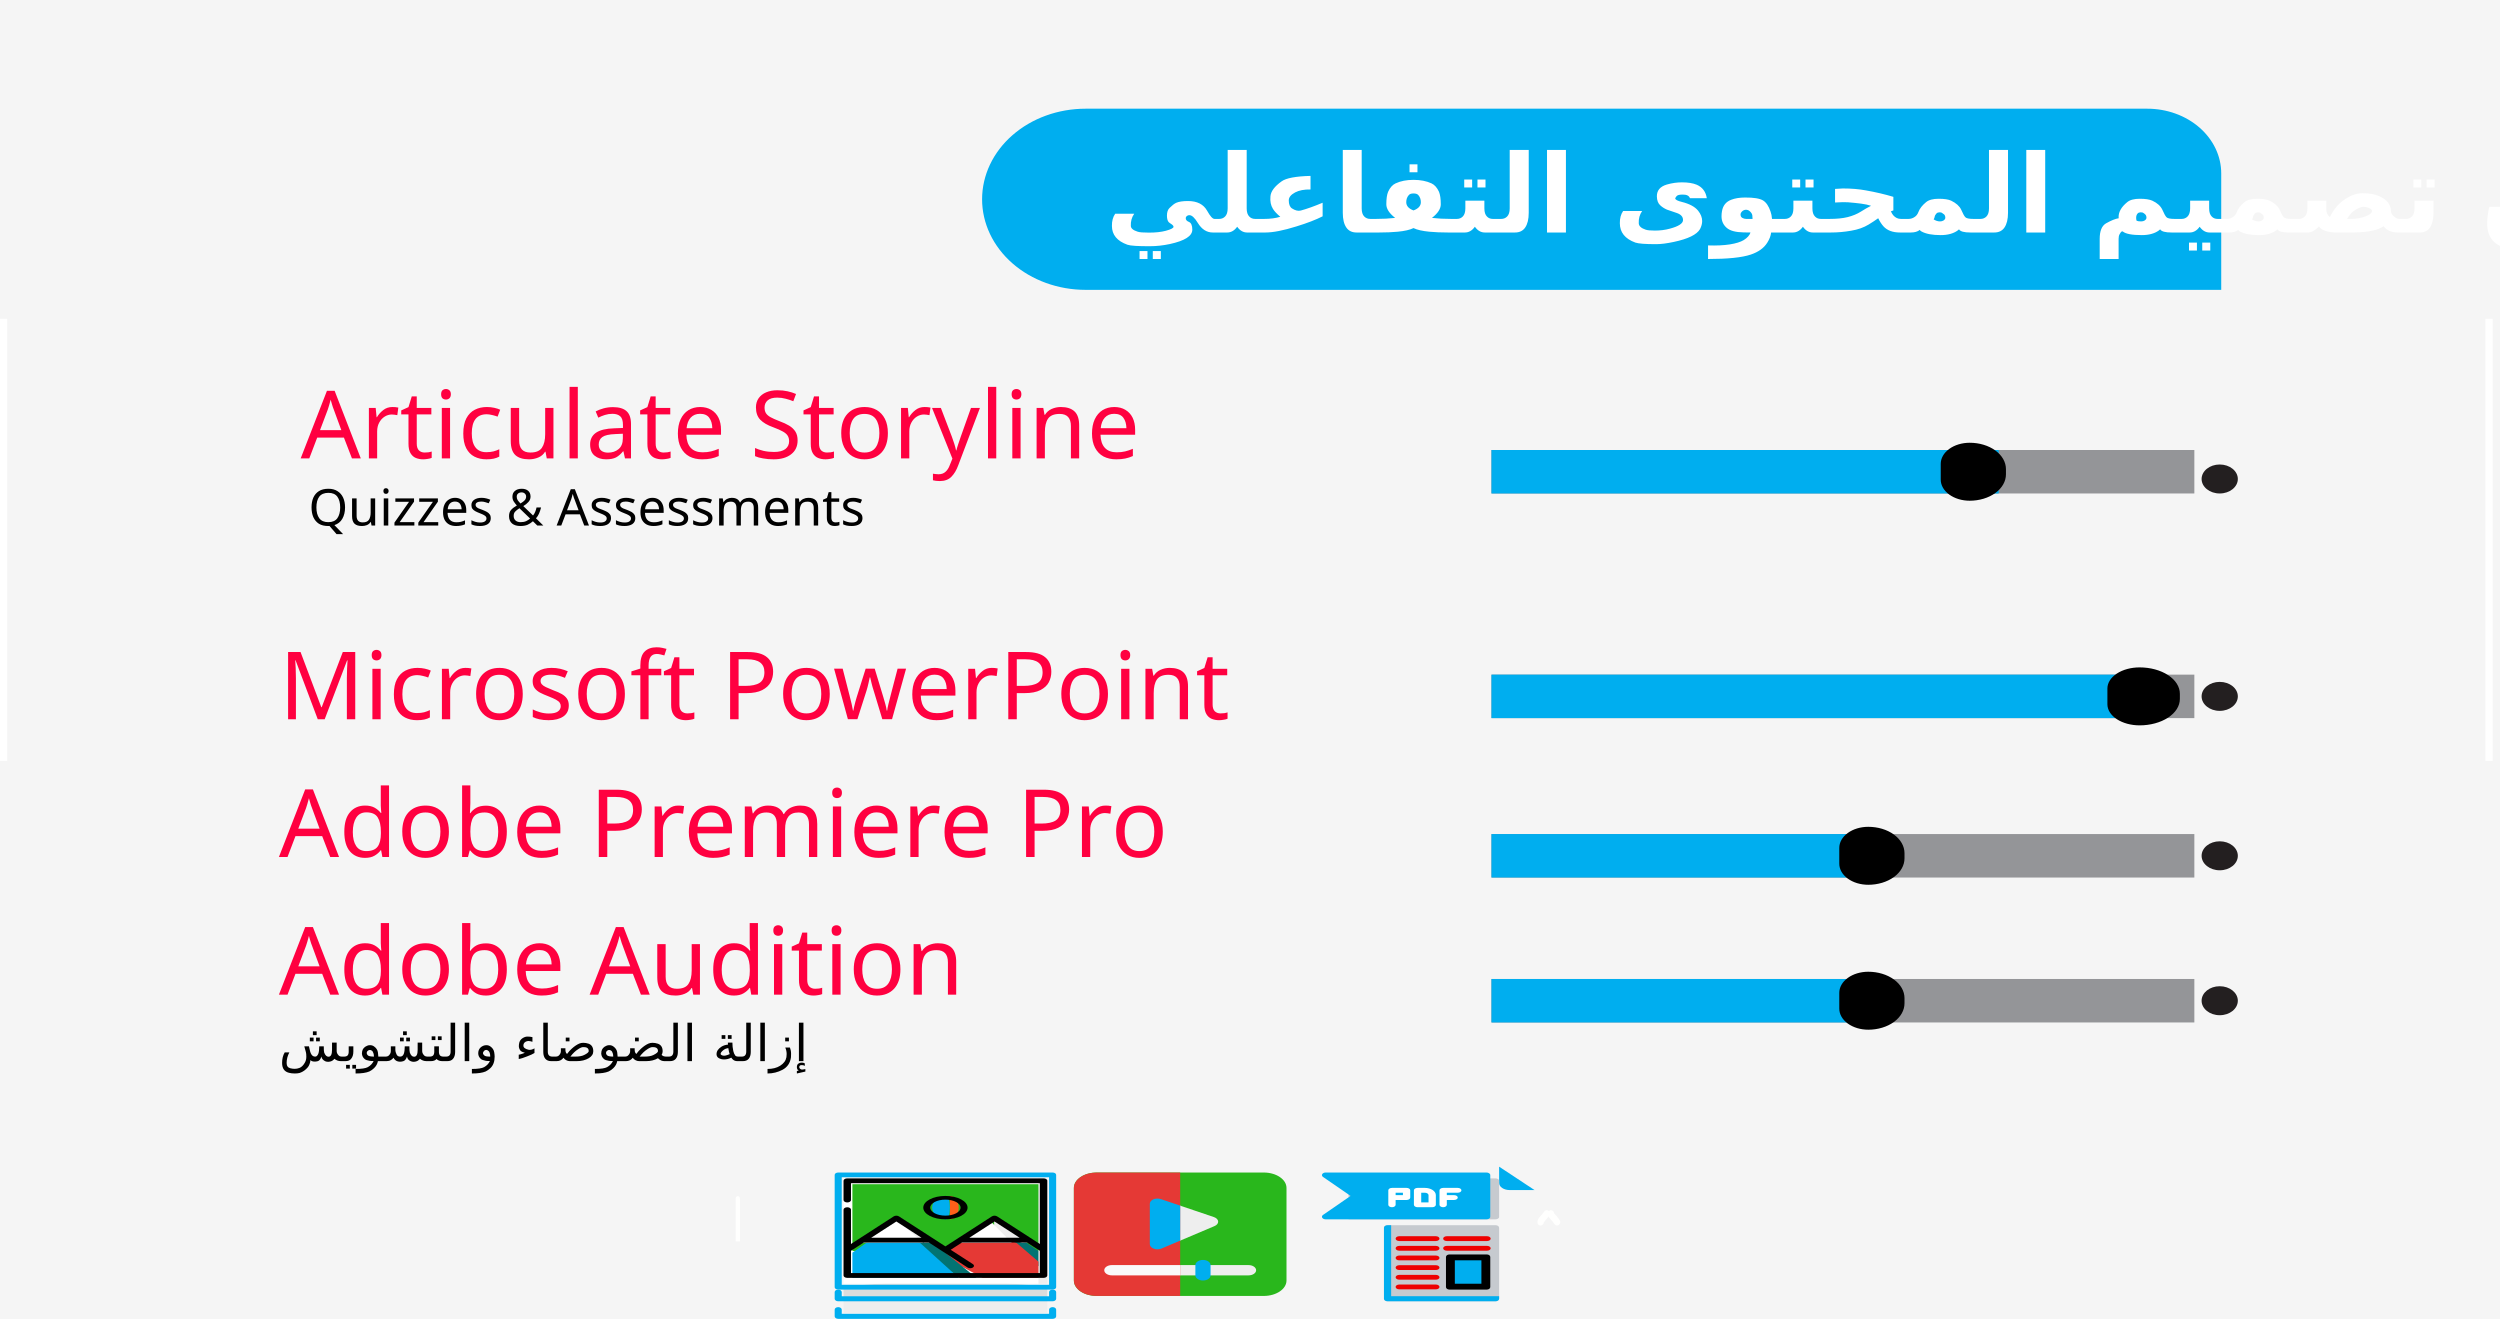
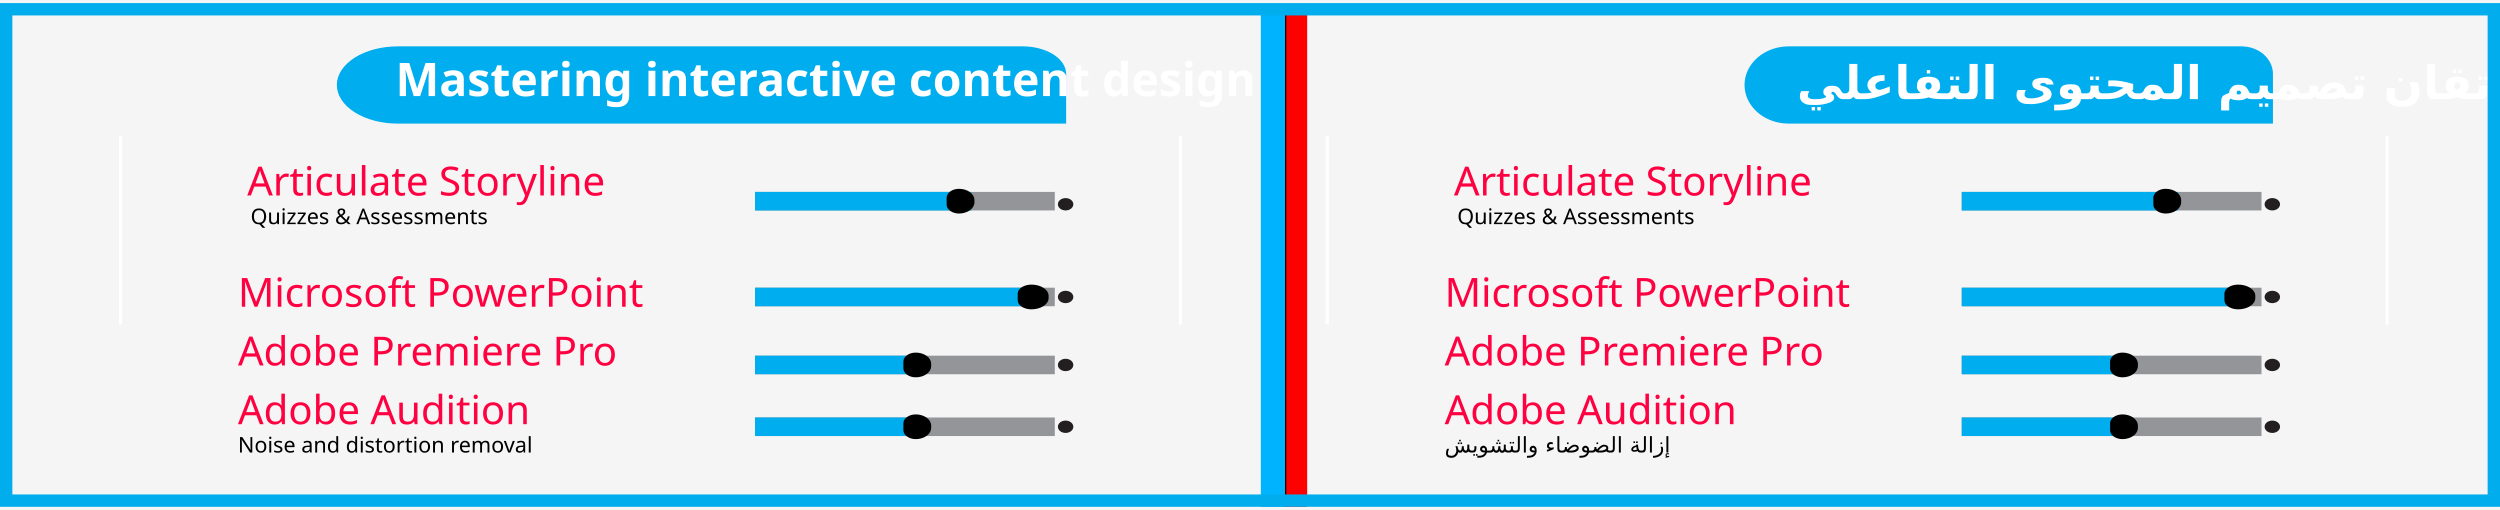
- <svg xmlns="http://www.w3.org/2000/svg" width="345" height="182" viewBox="0 0 345 182" fill="none">
-   <rect width="345" height="182" fill="#F5F5F5" />
-   <path d="M149.815 15H296.325C297.665 15 298.992 15.231 300.23 15.68C301.468 16.128 302.593 16.786 303.541 17.615C304.488 18.444 305.24 19.429 305.753 20.512C306.265 21.595 306.529 22.756 306.529 23.929V40H149.815C146.026 40 142.392 38.683 139.713 36.339C137.034 33.995 135.529 30.815 135.529 27.5C135.529 24.185 137.034 21.005 139.713 18.661C142.392 16.317 146.026 15 149.815 15Z" fill="#00AEEF" />
+ <svg xmlns="http://www.w3.org/2000/svg" width="809" height="165" viewBox="0 0 809 165" fill="none">
+   <rect width="809" height="165" fill="#F5F5F5" />
+   <path d="M578.815 15H725.325C726.665 15 727.992 15.231 729.23 15.68C730.468 16.128 731.593 16.786 732.541 17.615C733.488 18.444 734.24 19.429 734.753 20.512C735.265 21.595 735.529 22.756 735.529 23.929V40H578.815C575.026 40 571.392 38.683 568.713 36.339C566.034 33.995 564.529 30.815 564.529 27.5C564.529 24.185 566.034 21.005 568.713 18.661C571.392 16.317 575.026 15 578.815 15Z" fill="#00AEEF" />
  <text fill="white" xml:space="preserve" style="white-space: pre" font-family="Harmattan" font-size="15" font-weight="bold" letter-spacing="0em">
-     <tspan x="152.492" y="32.087">اتقان تصميم المحتوى التفاعلي</tspan>
+     <tspan x="581.492" y="32.087">اتقان تصميم المحتوى التفاعلي</tspan>
  </text>
  <g filter="url(#filter0_d_0_1)">
    <mask id="path-3-inside-1_0_1" fill="white">
-       <path d="M307.492 1H51.492H307.492Z" />
+       <path d="M736.492 1H480.492H736.492Z" />
    </mask>
-     <path d="M307.492 1H51.492H307.492Z" fill="#231F20" />
-     <path d="M307.492 1H51.492H307.492Z" stroke="black" stroke-width="0.6" mask="url(#path-3-inside-1_0_1)" />
+     <path d="M736.492 1H480.492H736.492Z" fill="#231F20" />
+     <path d="M736.492 1H480.492H736.492Z" stroke="black" stroke-width="0.6" mask="url(#path-3-inside-1_0_1)" />
  </g>
-   <path d="M306.321 68.1C307.702 68.1 308.821 67.204 308.821 66.1C308.821 64.995 307.702 64.1 306.321 64.1C304.94 64.1 303.821 64.995 303.821 66.1C303.821 67.204 304.94 68.1 306.321 68.1Z" fill="#231F20" />
-   <path d="M306.321 98.1C307.702 98.1 308.821 97.204 308.821 96.1C308.821 94.995 307.702 94.1 306.321 94.1C304.94 94.1 303.821 94.995 303.821 96.1C303.821 97.204 304.94 98.1 306.321 98.1Z" fill="#231F20" />
-   <path d="M306.321 120.1C307.702 120.1 308.821 119.204 308.821 118.1C308.821 116.995 307.702 116.1 306.321 116.1C304.94 116.1 303.821 116.995 303.821 118.1C303.821 119.204 304.94 120.1 306.321 120.1Z" fill="#231F20" />
-   <path d="M306.321 140.1C307.702 140.1 308.821 139.204 308.821 138.1C308.821 136.995 307.702 136.1 306.321 136.1C304.94 136.1 303.821 136.995 303.821 138.1C303.821 139.204 304.94 140.1 306.321 140.1Z" fill="#231F20" />
-   <path d="M302.821 93.1H205.821V99.1H302.821V93.1Z" fill="#949598" />
-   <path d="M302.821 115.1H205.821V121.1H302.821V115.1Z" fill="#949598" />
-   <path d="M302.821 135.1H205.821V141.1H302.821V135.1Z" fill="#949598" />
-   <path d="M302.821 62.1H205.821V68.1H302.821V62.1Z" fill="#949598" />
-   <path d="M297.821 93.1H205.821V99.1H297.821V93.1Z" fill="#00AEEF" />
-   <path d="M258.821 115.1H205.821V121.1H258.821V115.1Z" fill="#00AEEF" />
-   <path d="M258.821 135.1H205.821V141.1H258.821V135.1Z" fill="#00AEEF" />
-   <path d="M275.821 62.1H205.821V68.1H275.821V62.1Z" fill="#00AEEF" />
-   <path d="M295.265 92.1C296.739 92.1 298.152 92.483 299.194 93.166C300.236 93.848 300.821 94.774 300.821 95.74V96.457C300.821 96.935 300.678 97.409 300.399 97.85C300.12 98.293 299.711 98.694 299.195 99.032C298.679 99.371 298.067 99.639 297.392 99.822C296.718 100.005 295.995 100.1 295.265 100.1C294.681 100.1 294.103 100.024 293.564 99.878C293.024 99.731 292.534 99.516 292.121 99.246C291.708 98.975 291.381 98.653 291.158 98.3C290.935 97.946 290.82 97.567 290.821 97.184V95.012C290.821 94.239 291.289 93.499 292.123 92.953C292.956 92.406 294.087 92.1 295.265 92.1Z" fill="black" />
-   <path d="M257.821 114.1C259.147 114.1 260.419 114.483 261.356 115.166C262.294 115.848 262.821 116.774 262.821 117.74V118.457C262.821 118.935 262.692 119.409 262.441 119.851C262.19 120.293 261.822 120.694 261.358 121.032C260.893 121.371 260.342 121.639 259.735 121.822C259.128 122.005 258.478 122.1 257.821 122.1C257.295 122.1 256.775 122.024 256.289 121.878C255.804 121.731 255.362 121.516 254.991 121.246C254.619 120.975 254.325 120.653 254.124 120.3C253.923 119.946 253.82 119.567 253.821 119.184V117.012C253.821 116.239 254.242 115.499 254.992 114.953C255.743 114.406 256.76 114.1 257.821 114.1Z" fill="black" />
-   <path d="M257.821 134.1C259.147 134.1 260.419 134.483 261.356 135.166C262.294 135.848 262.821 136.774 262.821 137.74V138.457C262.821 138.935 262.692 139.409 262.441 139.851C262.19 140.293 261.822 140.694 261.358 141.032C260.893 141.371 260.342 141.639 259.735 141.822C259.128 142.005 258.478 142.1 257.821 142.1C257.295 142.1 256.775 142.024 256.289 141.878C255.804 141.731 255.362 141.516 254.991 141.246C254.619 140.975 254.325 140.653 254.124 140.3C253.923 139.946 253.82 139.567 253.821 139.184V137.012C253.821 136.239 254.242 135.499 254.992 134.953C255.743 134.406 256.76 134.1 257.821 134.1Z" fill="black" />
-   <path d="M271.821 61.1C273.147 61.1 274.419 61.483 275.356 62.166C276.294 62.848 276.821 63.774 276.821 64.74V65.457C276.821 65.935 276.692 66.409 276.441 66.85C276.19 67.293 275.822 67.694 275.358 68.032C274.893 68.371 274.342 68.639 273.735 68.822C273.128 69.005 272.478 69.1 271.821 69.1C271.295 69.1 270.775 69.024 270.289 68.878C269.804 68.731 269.362 68.516 268.991 68.246C268.619 67.975 268.325 67.653 268.124 67.3C267.923 66.946 267.82 66.567 267.821 66.184V64.012C267.821 63.239 268.242 62.499 268.992 61.953C269.743 61.406 270.76 61.1 271.821 61.1Z" fill="black" />
+   <path d="M735.321 68.1C736.702 68.1 737.821 67.204 737.821 66.1C737.821 64.995 736.702 64.1 735.321 64.1C733.94 64.1 732.821 64.995 732.821 66.1C732.821 67.204 733.94 68.1 735.321 68.1Z" fill="#231F20" />
+   <path d="M735.321 98.1C736.702 98.1 737.821 97.204 737.821 96.1C737.821 94.995 736.702 94.1 735.321 94.1C733.94 94.1 732.821 94.995 732.821 96.1C732.821 97.204 733.94 98.1 735.321 98.1Z" fill="#231F20" />
+   <path d="M735.321 120.1C736.702 120.1 737.821 119.204 737.821 118.1C737.821 116.995 736.702 116.1 735.321 116.1C733.94 116.1 732.821 116.995 732.821 118.1C732.821 119.204 733.94 120.1 735.321 120.1Z" fill="#231F20" />
+   <path d="M735.321 140.1C736.702 140.1 737.821 139.204 737.821 138.1C737.821 136.995 736.702 136.1 735.321 136.1C733.94 136.1 732.821 136.995 732.821 138.1C732.821 139.204 733.94 140.1 735.321 140.1Z" fill="#231F20" />
+   <path d="M731.821 93.1H634.821V99.1H731.821V93.1Z" fill="#949598" />
+   <path d="M731.821 115.1H634.821V121.1H731.821V115.1Z" fill="#949598" />
+   <path d="M731.821 135.1H634.821V141.1H731.821V135.1Z" fill="#949598" />
+   <path d="M731.821 62.1H634.821V68.1H731.821V62.1Z" fill="#949598" />
+   <path d="M726.821 93.1H634.821V99.1H726.821V93.1Z" fill="#00AEEF" />
+   <path d="M687.821 115.1H634.821V121.1H687.821V115.1Z" fill="#00AEEF" />
+   <path d="M687.821 135.1H634.821V141.1H687.821V135.1Z" fill="#00AEEF" />
+   <path d="M704.821 62.1H634.821V68.1H704.821V62.1Z" fill="#00AEEF" />
+   <path d="M724.265 92.1C725.739 92.1 727.152 92.483 728.194 93.166C729.236 93.848 729.821 94.774 729.821 95.74V96.457C729.821 96.935 729.678 97.409 729.399 97.85C729.12 98.293 728.711 98.694 728.195 99.032C727.679 99.371 727.067 99.639 726.392 99.822C725.718 100.005 724.995 100.1 724.265 100.1C723.681 100.1 723.103 100.024 722.564 99.878C722.024 99.731 721.534 99.516 721.121 99.246C720.708 98.975 720.381 98.653 720.158 98.3C719.935 97.946 719.82 97.567 719.821 97.184V95.012C719.821 94.239 720.289 93.499 721.123 92.953C721.956 92.406 723.087 92.1 724.265 92.1Z" fill="black" />
+   <path d="M686.821 114.1C688.147 114.1 689.419 114.483 690.356 115.166C691.294 115.848 691.821 116.774 691.821 117.74V118.457C691.821 118.935 691.692 119.409 691.441 119.851C691.19 120.293 690.822 120.694 690.358 121.032C689.893 121.371 689.342 121.639 688.735 121.822C688.128 122.005 687.478 122.1 686.821 122.1C686.295 122.1 685.775 122.024 685.289 121.878C684.804 121.731 684.362 121.516 683.991 121.246C683.619 120.975 683.325 120.653 683.124 120.3C682.923 119.946 682.82 119.567 682.821 119.184V117.012C682.821 116.239 683.242 115.499 683.992 114.953C684.743 114.406 685.76 114.1 686.821 114.1Z" fill="black" />
+   <path d="M686.821 134.1C688.147 134.1 689.419 134.483 690.356 135.166C691.294 135.848 691.821 136.774 691.821 137.74V138.457C691.821 138.935 691.692 139.409 691.441 139.851C691.19 140.293 690.822 140.694 690.358 141.032C689.893 141.371 689.342 141.639 688.735 141.822C688.128 142.005 687.478 142.1 686.821 142.1C686.295 142.1 685.775 142.024 685.289 141.878C684.804 141.731 684.362 141.516 683.991 141.246C683.619 140.975 683.325 140.653 683.124 140.3C682.923 139.946 682.82 139.567 682.821 139.184V137.012C682.821 136.239 683.242 135.499 683.992 134.953C684.743 134.406 685.76 134.1 686.821 134.1Z" fill="black" />
+   <path d="M700.821 61.1C702.147 61.1 703.419 61.483 704.356 62.166C705.294 62.848 705.821 63.774 705.821 64.74V65.457C705.821 65.935 705.692 66.409 705.441 66.85C705.19 67.293 704.822 67.694 704.358 68.032C703.893 68.371 703.342 68.639 702.735 68.822C702.128 69.005 701.478 69.1 700.821 69.1C700.295 69.1 699.775 69.024 699.289 68.878C698.804 68.731 698.362 68.516 697.991 68.246C697.619 67.975 697.325 67.653 697.124 67.3C696.923 66.946 696.82 66.567 696.821 66.184V64.012C696.821 63.239 697.242 62.499 697.992 61.953C698.743 61.406 699.76 61.1 700.821 61.1Z" fill="black" />
  <text fill="#FF0040" xml:space="preserve" style="white-space: pre" font-family="Bahij TheSansArabic" font-size="13" font-weight="500" letter-spacing="0em">
-     <tspan x="38.492" y="99.261">Microsoft PowerPoint</tspan>
+     <tspan x="467.492" y="99.261">Microsoft PowerPoint</tspan>
  </text>
  <text fill="#FF0040" xml:space="preserve" style="white-space: pre" font-family="Bahij TheSansArabic" font-size="13" font-weight="500" letter-spacing="0em">
-     <tspan x="38.492" y="118.261">Adobe Premiere Pro</tspan>
+     <tspan x="467.492" y="118.261">Adobe Premiere Pro</tspan>
  </text>
  <text fill="#FF0040" xml:space="preserve" style="white-space: pre" font-family="Bahij TheSansArabic" font-size="13" font-weight="500" letter-spacing="0em">
-     <tspan x="38.492" y="137.261">Adobe Audition</tspan>
+     <tspan x="467.492" y="137.261">Adobe Audition</tspan>
  </text>
  <text fill="#FF0040" xml:space="preserve" style="white-space: pre" font-family="Bahij TheSansArabic" font-size="13" font-weight="500" letter-spacing="0em">
-     <tspan x="41.492" y="63.261">Articulate Storyline</tspan>
+     <tspan x="470.492" y="63.261">Articulate Storyline</tspan>
  </text>
  <text fill="black" xml:space="preserve" style="white-space: pre" font-family="Bahij TheSansArabic" font-size="7" font-weight="500" letter-spacing="0em">
-     <tspan x="42.572" y="72.525">Quizzes &amp; Assessments</tspan>
+     <tspan x="471.572" y="72.525">Quizzes &amp; Assessments</tspan>
  </text>
  <text fill="black" xml:space="preserve" style="white-space: pre" font-family="Harmattan" font-size="7" font-weight="500" letter-spacing="0em">
-     <tspan x="38.492" y="146.441">إزالة الضوضاء والتشويش</tspan>
+     <tspan x="467.492" y="146.441">إزالة الضوضاء والتشويش</tspan>
  </text>
-   <path d="M214.46 167.364C214.404 167.11 214.157 166.952 213.927 167.013C213.79 167.074 213.686 167.162 213.627 167.264C213.568 167.366 213.558 167.477 213.598 167.583L213.641 167.771L214.072 167.661L213.645 167.775C213.66 167.852 213.698 167.926 213.757 167.993C213.798 168.045 213.851 168.103 213.909 168.171C214.133 168.405 214.331 168.649 214.504 168.902C214.634 169.124 214.906 169.191 215.109 169.052C215.217 168.961 215.286 168.853 215.31 168.738C215.334 168.624 215.314 168.507 215.25 168.4C215.048 168.092 214.811 167.794 214.54 167.51C214.499 167.465 214.493 167.487 214.484 167.48L214.46 167.364Z" fill="#FFFFFE" />
-   <path d="M213.034 168.758C212.978 169.012 212.731 169.17 212.501 169.109C211.947 168.968 212.176 168.284 212.478 167.953C212.703 167.719 212.901 167.475 213.073 167.222C213.204 167 213.476 166.933 213.679 167.072C213.787 167.164 213.856 167.272 213.88 167.386C213.904 167.501 213.883 167.617 213.82 167.724C213.638 168.034 213.063 168.574 213.028 168.758H213.034Z" fill="#FFFFFE" />
-   <path d="M174.393 161.808H151.339C149.602 161.808 148.195 162.761 148.195 163.937V176.711C148.195 177.886 149.602 178.84 151.339 178.84H174.393C176.13 178.84 177.537 177.886 177.537 176.711V163.937C177.537 162.761 176.13 161.808 174.393 161.808Z" fill="#29B71C" />
-   <path d="M172.297 176.001H153.434C153.156 176.001 152.89 175.927 152.693 175.793C152.497 175.66 152.386 175.48 152.386 175.292C152.386 175.103 152.497 174.923 152.693 174.79C152.89 174.657 153.156 174.582 153.434 174.582H172.297C172.575 174.582 172.842 174.657 173.038 174.79C173.235 174.923 173.345 175.103 173.345 175.292C173.345 175.48 173.235 175.66 173.038 175.793C172.842 175.927 172.575 176.001 172.297 176.001Z" fill="#EEEEEE" />
-   <path d="M166.01 176.711C165.732 176.711 165.466 176.636 165.269 176.503C165.073 176.37 164.962 176.189 164.962 176.001V174.582C164.962 174.394 165.073 174.213 165.269 174.08C165.466 173.947 165.732 173.872 166.01 173.872C166.288 173.872 166.555 173.947 166.751 174.08C166.948 174.213 167.058 174.394 167.058 174.582V176.001C167.058 176.189 166.948 176.37 166.751 176.503C166.555 176.636 166.288 176.711 166.01 176.711Z" fill="#00AEEF" />
-   <path d="M167.53 167.96L160.194 165.476C160.035 165.422 159.857 165.396 159.679 165.401C159.5 165.406 159.327 165.442 159.174 165.505C159.022 165.569 158.896 165.657 158.809 165.763C158.721 165.868 158.675 165.987 158.675 166.108V171.7C158.676 171.827 158.727 171.95 158.823 172.059C158.919 172.168 159.056 172.257 159.219 172.317C159.371 172.379 159.545 172.411 159.722 172.41C159.919 172.41 160.111 172.373 160.278 172.303L167.613 169.195C167.772 169.128 167.902 169.033 167.988 168.921C168.075 168.809 168.116 168.683 168.106 168.556C168.096 168.431 168.038 168.31 167.936 168.206C167.835 168.101 167.695 168.016 167.53 167.96Z" fill="#EEEEEE" />
-   <path d="M151.339 161.808C150.505 161.808 149.705 162.032 149.116 162.431C148.526 162.83 148.195 163.372 148.195 163.937V176.711C148.195 177.275 148.526 177.817 149.116 178.216C149.705 178.615 150.505 178.84 151.339 178.84H162.866V161.808H151.339Z" fill="#E53935" />
-   <path d="M153.434 174.582C153.156 174.582 152.89 174.657 152.693 174.79C152.497 174.923 152.386 175.103 152.386 175.292C152.386 175.48 152.497 175.66 152.693 175.793C152.89 175.927 153.156 176.001 153.434 176.001H162.866V174.582H153.434Z" fill="#FAFAFA" />
-   <path d="M160.194 165.476C160.035 165.422 159.857 165.396 159.679 165.401C159.5 165.406 159.327 165.442 159.174 165.505C159.022 165.569 158.896 165.657 158.809 165.763C158.721 165.868 158.675 165.987 158.675 166.108V171.7C158.676 171.827 158.727 171.95 158.823 172.059C158.919 172.168 159.056 172.257 159.219 172.317C159.371 172.379 159.545 172.411 159.722 172.41C159.919 172.41 160.111 172.373 160.278 172.303L162.866 171.203V166.378L160.194 165.476Z" fill="#00AEEF" />
-   <path d="M208.347 164.231H211.77L206.88 161V163.262C206.88 163.797 207.537 164.231 208.347 164.231Z" fill="#00AEEF" />
-   <path d="M206.347 162.615H186.095V168.269H206.347C206.641 168.269 206.879 168.128 206.879 167.955V162.929C206.879 162.756 206.641 162.615 206.347 162.615Z" fill="#C6CACF" />
-   <path d="M205.136 168.269H182.95C182.486 168.269 182.253 167.883 182.582 167.656L186.381 165.038L182.582 162.42C182.253 162.194 182.486 161.808 182.95 161.808H205.136C205.424 161.808 205.657 161.968 205.657 162.167V167.91C205.657 168.108 205.424 168.269 205.136 168.269Z" fill="#00AEEF" />
-   <path d="M194.109 163.93H192.091C191.812 163.93 191.586 164.079 191.586 164.263V166.263C191.586 166.447 191.812 166.597 192.091 166.597C192.37 166.597 192.596 166.447 192.596 166.263V165.596H194.109C194.388 165.596 194.614 165.447 194.614 165.263V164.263C194.614 164.079 194.388 163.93 194.109 163.93ZM193.605 164.93H192.596V164.596H193.605V164.93Z" fill="white" />
-   <path d="M196.632 163.93H195.623C195.345 163.93 195.119 164.079 195.119 164.263V166.263C195.119 166.447 195.345 166.597 195.623 166.597H197.642C197.92 166.597 198.146 166.447 198.146 166.263V164.93C198.146 164.378 197.467 163.93 196.632 163.93ZM197.137 165.93H196.128V164.596H196.632C196.911 164.596 197.137 164.746 197.137 164.93L197.137 165.93Z" fill="white" />
-   <path d="M201.174 163.93H199.155C198.877 163.93 198.651 164.079 198.651 164.263V166.263C198.651 166.447 198.877 166.597 199.155 166.597C199.434 166.597 199.66 166.447 199.66 166.263V165.596H200.669C200.948 165.596 201.174 165.447 201.174 165.263C201.174 165.079 200.948 164.93 200.669 164.93H199.66V164.596H201.174C201.452 164.596 201.678 164.447 201.678 164.263C201.678 164.079 201.452 163.93 201.174 163.93Z" fill="white" />
-   <path d="M206.383 179.577H191.483C191.208 179.577 190.986 179.42 190.986 179.227V169.427C190.986 169.234 191.208 169.077 191.483 169.077H206.383C206.657 169.077 206.88 169.234 206.88 169.427V179.227C206.88 179.42 206.657 179.577 206.383 179.577Z" fill="#C6CACF" />
-   <path d="M191.979 178.877V169.077H191.483C191.208 169.077 190.986 169.234 190.986 169.427V179.227C190.986 179.42 191.208 179.577 191.483 179.577H206.383C206.657 179.577 206.88 179.42 206.88 179.227V178.877H191.979Z" fill="#00AEEF" />
-   <path d="M205.187 177.961H200.014C199.755 177.961 199.544 177.806 199.544 177.615V173.461C199.544 173.27 199.755 173.115 200.014 173.115H205.187C205.447 173.115 205.657 173.27 205.657 173.461V177.615C205.657 177.806 205.446 177.961 205.187 177.961Z" fill="black" />
-   <path d="M204.434 173.923H200.767V177.154H204.434V173.923Z" fill="#00AEEF" />
-   <path d="M205.21 171.263H199.66C199.381 171.263 199.155 171.114 199.155 170.93C199.155 170.746 199.381 170.597 199.66 170.597H205.21C205.489 170.597 205.715 170.746 205.715 170.93C205.715 171.114 205.489 171.263 205.21 171.263Z" fill="#EF0000" />
-   <path d="M205.21 172.597H199.66C199.381 172.597 199.155 172.448 199.155 172.264C199.155 172.08 199.381 171.931 199.66 171.931H205.21C205.489 171.931 205.715 172.08 205.715 172.264C205.715 172.448 205.489 172.597 205.21 172.597Z" fill="#EF0000" />
-   <path d="M198.146 171.263H193.1C192.821 171.263 192.595 171.114 192.595 170.93C192.595 170.746 192.821 170.597 193.1 170.597H198.146C198.424 170.597 198.65 170.746 198.65 170.93C198.65 171.114 198.424 171.263 198.146 171.263Z" fill="#EF0000" />
-   <path d="M198.146 172.597H193.1C192.821 172.597 192.595 172.448 192.595 172.264C192.595 172.08 192.821 171.931 193.1 171.931H198.146C198.424 171.931 198.65 172.08 198.65 172.264C198.65 172.448 198.424 172.597 198.146 172.597Z" fill="#EF0000" />
-   <path d="M198.146 173.93H193.1C192.821 173.93 192.595 173.781 192.595 173.597C192.595 173.413 192.821 173.264 193.1 173.264H198.146C198.424 173.264 198.65 173.413 198.65 173.597C198.65 173.781 198.424 173.93 198.146 173.93Z" fill="#EF0000" />
-   <path d="M198.146 175.263H193.1C192.821 175.263 192.595 175.114 192.595 174.93C192.595 174.746 192.821 174.597 193.1 174.597H198.146C198.424 174.597 198.65 174.746 198.65 174.93C198.65 175.114 198.424 175.263 198.146 175.263Z" fill="#EF0000" />
-   <path d="M198.146 176.597H193.1C192.821 176.597 192.595 176.448 192.595 176.264C192.595 176.08 192.821 175.931 193.1 175.931H198.146C198.424 175.931 198.65 176.08 198.65 176.264C198.65 176.448 198.424 176.597 198.146 176.597Z" fill="#EF0000" />
-   <path d="M198.146 177.93H193.1C192.821 177.93 192.595 177.781 192.595 177.597C192.595 177.413 192.821 177.264 193.1 177.264H198.146C198.424 177.264 198.65 177.413 198.65 177.597C198.65 177.781 198.424 177.93 198.146 177.93Z" fill="#EF0000" />
-   <path d="M116.407 179.173V181.193H144.527V179.173L130.531 177.962L116.407 179.173Z" fill="#EEEEEE" />
-   <path d="M116.407 177.557V179.576H144.527V177.557L130.531 176.346L116.407 177.557Z" fill="#DCDCDC" />
-   <path d="M144.527 162.615V177.154H142.693L138.414 169.884L142.693 162.615H144.527Z" fill="#EEEEEE" />
-   <path d="M143.305 162.615V163.844L138.874 169.884L143.305 175.925V177.154H116.407V162.615H143.305Z" fill="white" />
-   <path d="M117.631 163.423V172.637L130.468 173.923L143.305 172.637V163.423H117.631Z" fill="#29B71C" />
-   <path d="M131.079 165.038V168.269C131.754 168.269 132.301 167.546 132.301 166.653C132.301 165.761 131.754 165.038 131.079 165.038Z" fill="#FE5F1A" />
-   <path d="M130.59 165.038C130.86 165.038 131.079 165.761 131.079 166.653C131.079 167.546 130.86 168.269 130.59 168.269C129.51 168.269 128.634 167.546 128.634 166.653C128.634 165.761 129.51 165.038 130.59 165.038Z" fill="#00AEEF" />
-   <path d="M143.305 174.731L135.969 170.692L141.422 171.337L143.305 172.639L143.305 174.731Z" fill="#027372" />
-   <path d="M140.339 171.568L136.85 169.885L132.357 171.568L129.856 173.23L135.625 176.346H143.305V174.108L140.339 171.568Z" fill="#E53935" />
-   <path d="M142.082 171.443L141.057 171.5L137.192 170.305V168.27L142.082 171.443Z" fill="#EEEEEE" />
-   <path d="M132.301 171.5L136.431 168.27L139.637 171.5L132.301 171.5Z" fill="white" />
-   <path d="M134.746 176.346H132.511L123.743 170.692L128.599 171.364L134.746 176.346Z" fill="#027372" />
-   <path d="M127.027 171.568L132.302 176.346H117.631V172.871L119.484 171.568L123.731 169.885L127.027 171.568Z" fill="#00AEEF" />
-   <path d="M128.633 171.443L127.608 171.5L123.743 170.305V168.27L128.633 171.443Z" fill="#EEEEEE" />
-   <path d="M118.853 171.5L123.671 168.27L127.411 171.5L118.853 171.5Z" fill="white" />
-   <path d="M145.262 180.385C144.993 180.385 144.774 180.54 144.774 180.731V181.308H116.16V180.731C116.16 180.54 115.942 180.385 115.673 180.385C115.403 180.385 115.185 180.54 115.185 180.731V181.654C115.185 181.845 115.403 182 115.673 182H145.262C145.531 182 145.75 181.845 145.75 181.654V180.731C145.75 180.54 145.531 180.385 145.262 180.385Z" fill="#00AEEF" />
-   <path d="M145.262 177.962C144.993 177.962 144.774 178.117 144.774 178.308V178.885H116.16V178.308C116.16 178.117 115.942 177.962 115.673 177.962C115.403 177.962 115.185 178.117 115.185 178.308V179.231C115.185 179.422 115.403 179.577 115.673 179.577H145.262C145.531 179.577 145.75 179.422 145.75 179.231V178.308C145.75 178.117 145.531 177.962 145.262 177.962Z" fill="#00AEEF" />
-   <path d="M145.262 161.808H115.673C115.403 161.808 115.185 161.954 115.185 162.135V177.634C115.185 177.815 115.403 177.961 115.673 177.961H145.262C145.531 177.961 145.75 177.815 145.75 177.634V162.135C145.75 161.954 145.531 161.808 145.262 161.808ZM144.774 177.307H116.16V162.462H144.774V177.307Z" fill="#00AEEF" />
-   <path d="M133.524 166.653C133.524 165.763 132.153 165.038 130.468 165.038C128.782 165.038 127.411 165.763 127.411 166.653C127.411 167.544 128.782 168.269 130.468 168.269C132.153 168.269 133.524 167.544 133.524 166.653ZM128.376 166.653C128.376 166.044 129.315 165.548 130.468 165.548C131.621 165.548 132.559 166.044 132.559 166.653C132.559 167.263 131.621 167.759 130.468 167.759C129.315 167.759 128.376 167.263 128.376 166.653Z" fill="black" />
-   <path d="M116.407 176.014C116.407 176.197 116.638 176.346 116.922 176.346H144.013C144.297 176.346 144.527 176.197 144.527 176.014V162.947C144.527 162.764 144.297 162.615 144.013 162.615H116.922C116.638 162.615 116.407 162.764 116.407 162.947V165.605C116.407 165.788 116.638 165.937 116.922 165.937C117.206 165.937 117.436 165.788 117.436 165.605V163.28H143.498V171.668L137.604 167.862C137.403 167.732 137.077 167.732 136.876 167.862L130.467 172.001L124.058 167.862C123.857 167.732 123.532 167.732 123.331 167.862L117.436 171.668V166.934C117.436 166.75 117.206 166.602 116.922 166.602C116.638 166.602 116.407 166.75 116.407 166.934V176.014ZM137.24 168.566L140.713 170.809H133.767L137.24 168.566ZM123.695 168.566L127.168 170.809H120.221L123.695 168.566ZM119.192 171.474H128.197L130.103 172.705C130.104 172.706 133.533 174.92 133.533 174.92C133.633 174.985 133.765 175.017 133.897 175.017C134.028 175.017 134.16 174.985 134.26 174.92C134.461 174.79 134.461 174.58 134.26 174.45L131.195 172.47L132.738 171.474H141.742L143.498 172.608V175.682H117.436V172.608L119.192 171.474Z" fill="black" />
-   <path fill-rule="evenodd" clip-rule="evenodd" d="M101.819 165.064C101.981 165.064 102.114 165.207 102.114 165.38V171.317H101.524V165.38C101.524 165.204 101.656 165.064 101.819 165.064Z" fill="#FFFFFE" />
+   <path d="M772.492 44L772.492 105" stroke="white" />
+   <path d="M429.492 44L429.492 105" stroke="white" />
+   <rect x="408" y="2" width="15" height="162" fill="url(#paint0_linear_0_1)" />
+   <path d="M128.716 15H330.917C332.767 15 334.598 15.231 336.306 15.68C338.015 16.128 339.568 16.786 340.875 17.615C342.183 18.444 343.22 19.429 343.928 20.512C344.636 21.595 345 22.756 345 23.929V40H128.716C123.487 40 118.472 38.683 114.775 36.339C111.077 33.995 109 30.815 109 27.5C109 24.185 111.077 21.005 114.775 18.661C118.472 16.317 123.487 15 128.716 15Z" fill="#00AEEF" />
+   <text fill="white" xml:space="preserve" style="white-space: pre" font-family="Harmattan" font-size="15" font-weight="bold" letter-spacing="0em">
+     <tspan x="128" y="31.087">Mastering interactive content design</tspan>
+   </text>
  <g filter="url(#filter1_d_0_1)">
-     <mask id="path-74-inside-2_0_1" fill="white">
-       <path d="M307.385 161H51.572H307.385Z" />
+     <mask id="path-31-inside-2_0_1" fill="white">
+       <path d="M346 1H90H346Z" />
    </mask>
-     <path d="M307.385 161H51.572H307.385Z" fill="#231F20" />
-     <path d="M307.385 161H51.572H307.385Z" stroke="black" stroke-width="0.6" mask="url(#path-74-inside-2_0_1)" />
+     <path d="M346 1H90H346Z" fill="#231F20" />
+     <path d="M346 1H90H346Z" stroke="black" stroke-width="0.6" mask="url(#path-31-inside-2_0_1)" />
  </g>
-   <path d="M343.492 44L343.492 105" stroke="white" />
-   <path d="M0.492 44L0.492 105" stroke="white" />
+   <path d="M344.829 68.1C346.209 68.1 347.329 67.204 347.329 66.1C347.329 64.995 346.209 64.1 344.829 64.1C343.448 64.1 342.329 64.995 342.329 66.1C342.329 67.204 343.448 68.1 344.829 68.1Z" fill="#231F20" />
+   <path d="M344.829 98.1C346.209 98.1 347.329 97.204 347.329 96.1C347.329 94.995 346.209 94.1 344.829 94.1C343.448 94.1 342.329 94.995 342.329 96.1C342.329 97.204 343.448 98.1 344.829 98.1Z" fill="#231F20" />
+   <path d="M344.829 120.1C346.209 120.1 347.329 119.204 347.329 118.1C347.329 116.995 346.209 116.1 344.829 116.1C343.448 116.1 342.329 116.995 342.329 118.1C342.329 119.204 343.448 120.1 344.829 120.1Z" fill="#231F20" />
+   <path d="M344.829 140.1C346.209 140.1 347.329 139.204 347.329 138.1C347.329 136.995 346.209 136.1 344.829 136.1C343.448 136.1 342.329 136.995 342.329 138.1C342.329 139.204 343.448 140.1 344.829 140.1Z" fill="#231F20" />
+   <path d="M341.329 93.1H244.329V99.1H341.329V93.1Z" fill="#949598" />
+   <path d="M341.329 115.1H244.329V121.1H341.329V115.1Z" fill="#949598" />
+   <path d="M341.329 135.1H244.329V141.1H341.329V135.1Z" fill="#949598" />
+   <path d="M341.329 62.1H244.329V68.1H341.329V62.1Z" fill="#949598" />
+   <path d="M336.329 93.1H244.329V99.1H336.329V93.1Z" fill="#00AEEF" />
+   <path d="M297.329 115.1H244.329V121.1H297.329V115.1Z" fill="#00AEEF" />
+   <path d="M297.329 135.1H244.329V141.1H297.329V135.1Z" fill="#00AEEF" />
+   <path d="M314.329 62.1H244.329V68.1H314.329V62.1Z" fill="#00AEEF" />
+   <path d="M333.773 92.1C335.247 92.1 336.66 92.483 337.701 93.166C338.743 93.848 339.329 94.774 339.329 95.74V96.457C339.329 96.935 339.186 97.409 338.907 97.85C338.628 98.293 338.219 98.694 337.703 99.032C337.187 99.371 336.575 99.639 335.9 99.822C335.226 100.005 334.503 100.1 333.773 100.1C333.189 100.1 332.611 100.024 332.071 99.878C331.532 99.731 331.042 99.516 330.629 99.246C330.216 98.975 329.889 98.653 329.666 98.3C329.443 97.946 329.328 97.567 329.329 97.184V95.012C329.329 94.239 329.797 93.499 330.63 92.953C331.464 92.406 332.594 92.1 333.773 92.1Z" fill="black" />
+   <path d="M296.329 114.1C297.655 114.1 298.927 114.483 299.864 115.166C300.802 115.848 301.329 116.774 301.329 117.74V118.457C301.329 118.935 301.2 119.409 300.949 119.851C300.698 120.293 300.33 120.694 299.866 121.032C299.401 121.371 298.85 121.639 298.243 121.822C297.636 122.005 296.986 122.1 296.329 122.1C295.803 122.1 295.283 122.024 294.797 121.878C294.311 121.731 293.87 121.516 293.499 121.246C293.127 120.975 292.833 120.653 292.632 120.3C292.431 119.946 292.328 119.567 292.329 119.184V117.012C292.329 116.239 292.75 115.499 293.5 114.953C294.25 114.406 295.268 114.1 296.329 114.1Z" fill="black" />
+   <path d="M296.329 134.1C297.655 134.1 298.927 134.483 299.864 135.166C300.802 135.848 301.329 136.774 301.329 137.74V138.457C301.329 138.935 301.2 139.409 300.949 139.851C300.698 140.293 300.33 140.694 299.866 141.032C299.401 141.371 298.85 141.639 298.243 141.822C297.636 142.005 296.986 142.1 296.329 142.1C295.803 142.1 295.283 142.024 294.797 141.878C294.311 141.731 293.87 141.516 293.499 141.246C293.127 140.975 292.833 140.653 292.632 140.3C292.431 139.946 292.328 139.567 292.329 139.184V137.012C292.329 136.239 292.75 135.499 293.5 134.953C294.25 134.406 295.268 134.1 296.329 134.1Z" fill="black" />
+   <path d="M310.329 61.1C311.655 61.1 312.927 61.483 313.864 62.166C314.802 62.848 315.329 63.774 315.329 64.74V65.457C315.329 65.935 315.2 66.409 314.949 66.85C314.698 67.293 314.33 67.694 313.866 68.032C313.401 68.371 312.85 68.639 312.243 68.822C311.636 69.005 310.986 69.1 310.329 69.1C309.803 69.1 309.283 69.024 308.797 68.878C308.311 68.731 307.87 68.516 307.499 68.246C307.127 67.975 306.833 67.653 306.632 67.3C306.431 66.946 306.328 66.567 306.329 66.184V64.012C306.329 63.239 306.75 62.499 307.5 61.953C308.25 61.406 309.268 61.1 310.329 61.1Z" fill="black" />
+   <text fill="#FF0040" xml:space="preserve" style="white-space: pre" font-family="Bahij TheSansArabic" font-size="13" font-weight="500" letter-spacing="0em">
+     <tspan x="77" y="99.261">Microsoft PowerPoint</tspan>
+   </text>
+   <text fill="#FF0040" xml:space="preserve" style="white-space: pre" font-family="Bahij TheSansArabic" font-size="13" font-weight="500" letter-spacing="0em">
+     <tspan x="77" y="118.261">Adobe Premiere Pro</tspan>
+   </text>
+   <text fill="#FF0040" xml:space="preserve" style="white-space: pre" font-family="Bahij TheSansArabic" font-size="13" font-weight="500" letter-spacing="0em">
+     <tspan x="77" y="137.261">Adobe Audition</tspan>
+   </text>
+   <text fill="#FF0040" xml:space="preserve" style="white-space: pre" font-family="Bahij TheSansArabic" font-size="13" font-weight="500" letter-spacing="0em">
+     <tspan x="80" y="63.261">Articulate Storyline</tspan>
+   </text>
+   <text fill="black" xml:space="preserve" style="white-space: pre" font-family="Bahij TheSansArabic" font-size="7" font-weight="500" letter-spacing="0em">
+     <tspan x="81.08" y="72.525">Quizzes &amp; Assessments</tspan>
+   </text>
+   <text fill="black" xml:space="preserve" style="white-space: pre" font-family="Harmattan" font-size="7" font-weight="500" letter-spacing="0em">
+     <tspan x="77" y="146.441">Noise and distortion removal</tspan>
+   </text>
+   <path d="M382 44L382 105" stroke="white" />
+   <path d="M39 44L39 105" stroke="white" />
+   <rect x="2" y="-2" width="805" height="159" transform="matrix(1 0 0 -1 0 160)" stroke="#01ADED" stroke-width="4" />
  <defs>
-     <filter id="filter0_d_0_1" x="47.492" y="0.7" width="264" height="8.6" filterUnits="userSpaceOnUse" color-interpolation-filters="sRGB">
+     <filter id="filter0_d_0_1" x="476.492" y="0.7" width="264" height="8.6" filterUnits="userSpaceOnUse" color-interpolation-filters="sRGB">
      <feFlood flood-opacity="0" result="BackgroundImageFix" />
      <feColorMatrix in="SourceAlpha" type="matrix" values="0 0 0 0 0 0 0 0 0 0 0 0 0 0 0 0 0 0 127 0" result="hardAlpha" />
      <feOffset dy="4" />
      <feGaussianBlur stdDeviation="2" />
      <feComposite in2="hardAlpha" operator="out" />
      <feColorMatrix type="matrix" values="0 0 0 0 0 0 0 0 0 0 0 0 0 0 0 0 0 0 0.25 0" />
      <feBlend mode="normal" in2="BackgroundImageFix" result="effect1_dropShadow_0_1" />
      <feBlend mode="normal" in="SourceGraphic" in2="effect1_dropShadow_0_1" result="shape" />
    </filter>
-     <filter id="filter1_d_0_1" x="47.572" y="160.7" width="263.813" height="8.6" filterUnits="userSpaceOnUse" color-interpolation-filters="sRGB">
+     <filter id="filter1_d_0_1" x="86" y="0.7" width="264" height="8.6" filterUnits="userSpaceOnUse" color-interpolation-filters="sRGB">
      <feFlood flood-opacity="0" result="BackgroundImageFix" />
      <feColorMatrix in="SourceAlpha" type="matrix" values="0 0 0 0 0 0 0 0 0 0 0 0 0 0 0 0 0 0 127 0" result="hardAlpha" />
      <feOffset dy="4" />
      <feGaussianBlur stdDeviation="2" />
      <feComposite in2="hardAlpha" operator="out" />
      <feColorMatrix type="matrix" values="0 0 0 0 0 0 0 0 0 0 0 0 0 0 0 0 0 0 0.25 0" />
      <feBlend mode="normal" in2="BackgroundImageFix" result="effect1_dropShadow_0_1" />
      <feBlend mode="normal" in="SourceGraphic" in2="effect1_dropShadow_0_1" result="shape" />
    </filter>
+     <linearGradient id="paint0_linear_0_1" x1="423" y1="83" x2="408" y2="83" gradientUnits="userSpaceOnUse">
+       <stop offset="0.433" stop-color="#FF0000" />
+       <stop offset="0.476" />
+       <stop offset="0.476" stop-color="#00B3FF" />
+     </linearGradient>
  </defs>
</svg>
